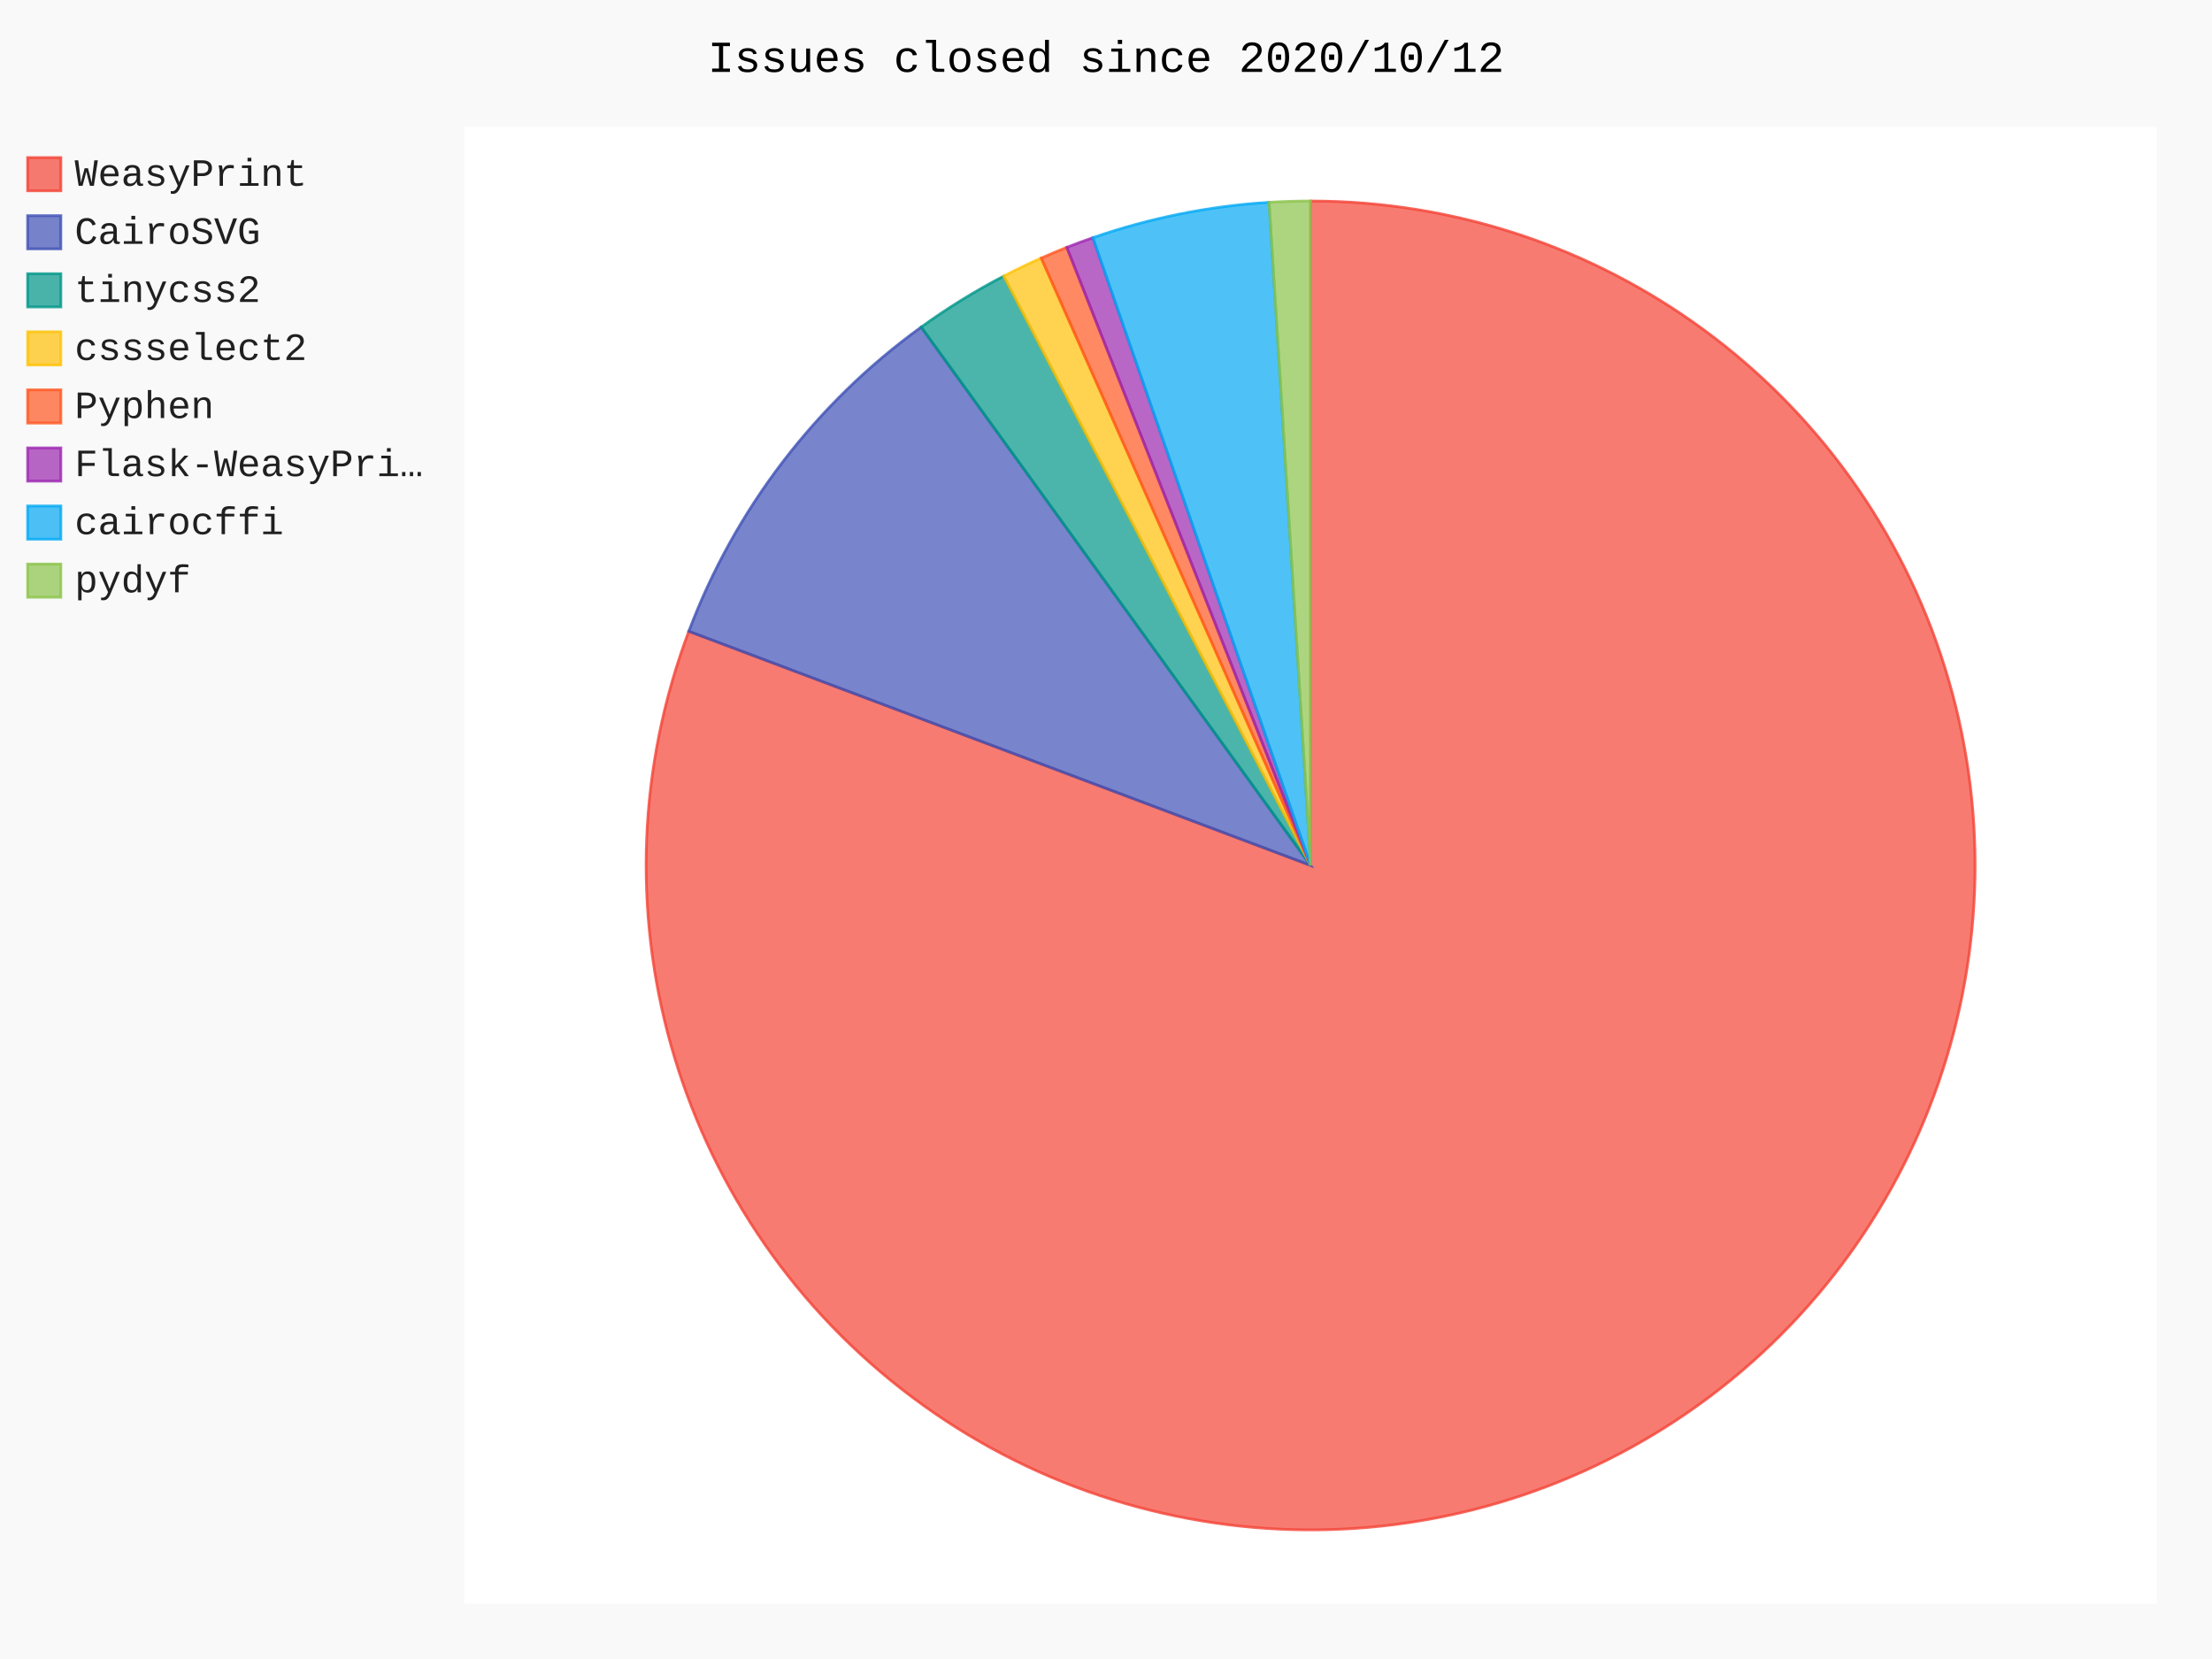
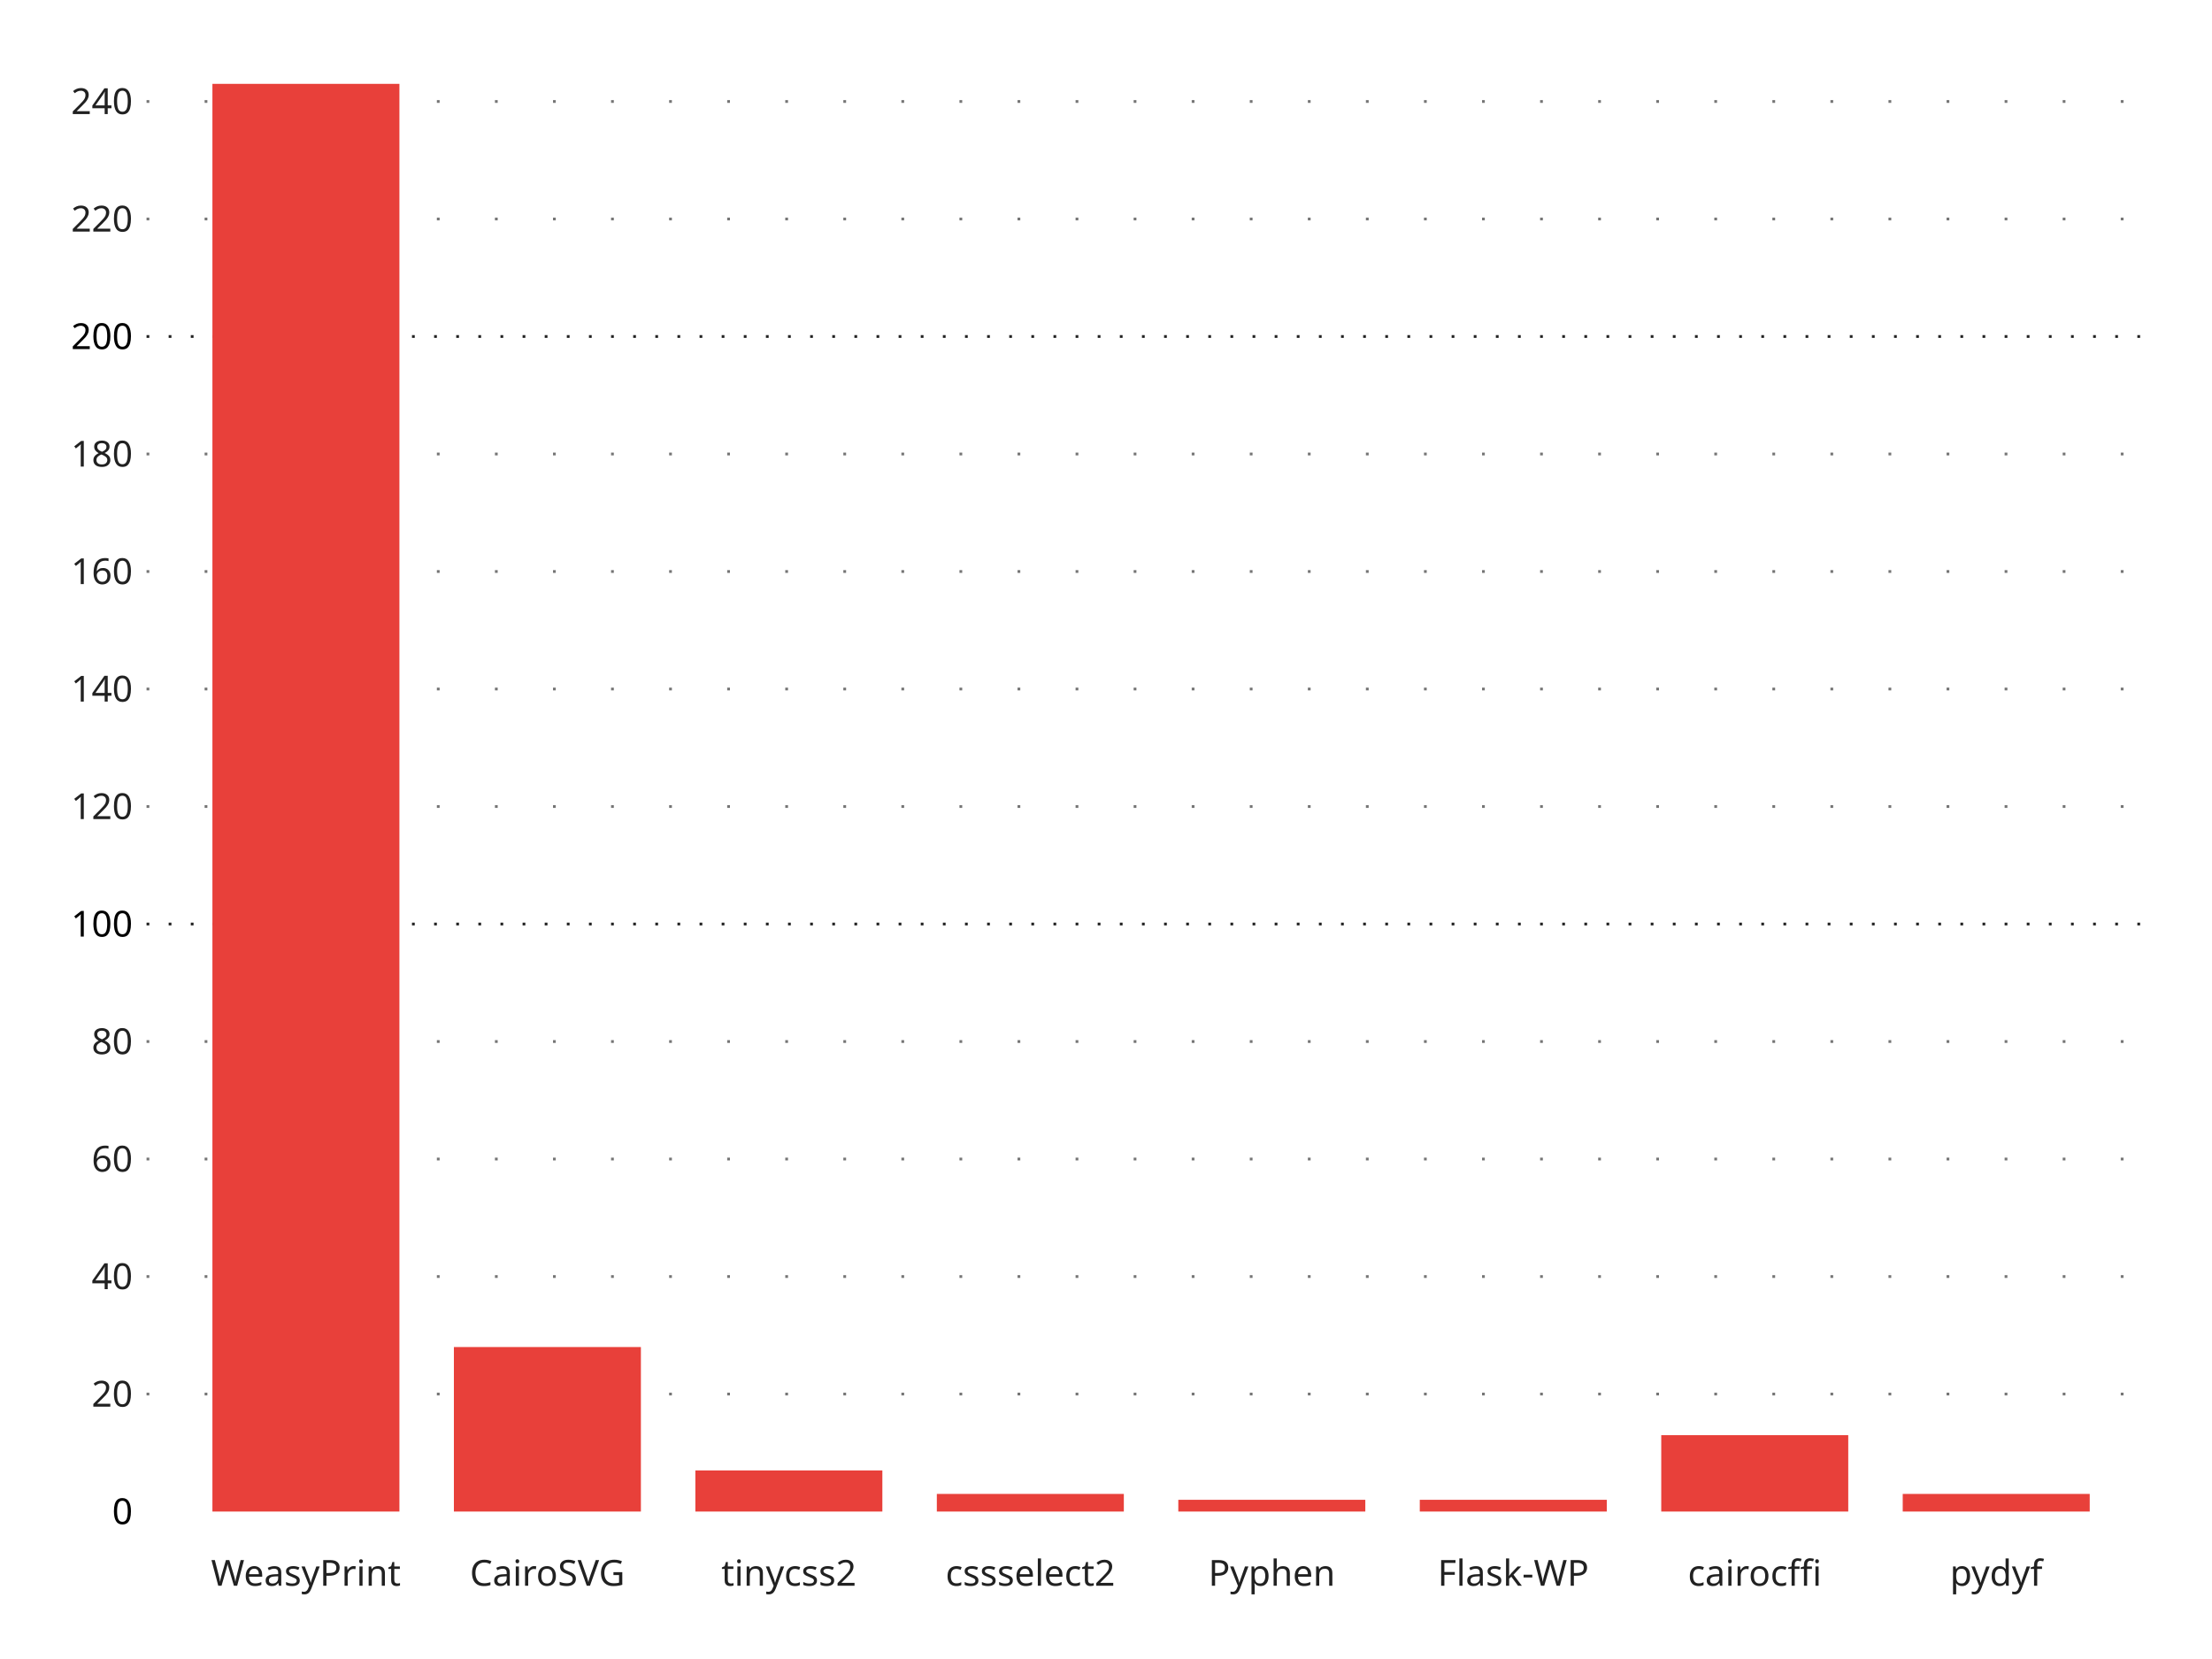
- <svg xmlns="http://www.w3.org/2000/svg" id="chart-60810661-5b27-4779-9248-ffce392f468e" class="pygal-chart" viewBox="0 0 800 600">
+ <svg xmlns="http://www.w3.org/2000/svg" id="chart-617fcf49-7b4f-408b-a81c-7cfebe112151" class="pygal-chart" viewBox="0 0 800 600">
  <defs>
-     <style type="text/css">#chart-60810661-5b27-4779-9248-ffce392f468e{-webkit-user-select:none;-webkit-font-smoothing:antialiased;font-family:Consolas,"Liberation Mono",Menlo,Courier,monospace}#chart-60810661-5b27-4779-9248-ffce392f468e .title{font-family:Consolas,"Liberation Mono",Menlo,Courier,monospace;font-size:16px}#chart-60810661-5b27-4779-9248-ffce392f468e .legends .legend text{font-family:Consolas,"Liberation Mono",Menlo,Courier,monospace;font-size:14px}#chart-60810661-5b27-4779-9248-ffce392f468e .axis text{font-family:Consolas,"Liberation Mono",Menlo,Courier,monospace;font-size:10px}#chart-60810661-5b27-4779-9248-ffce392f468e .axis text.major{font-family:Consolas,"Liberation Mono",Menlo,Courier,monospace;font-size:10px}#chart-60810661-5b27-4779-9248-ffce392f468e .text-overlay text.value{font-family:Consolas,"Liberation Mono",Menlo,Courier,monospace;font-size:16px}#chart-60810661-5b27-4779-9248-ffce392f468e .text-overlay text.label{font-family:Consolas,"Liberation Mono",Menlo,Courier,monospace;font-size:10px}#chart-60810661-5b27-4779-9248-ffce392f468e .tooltip{font-family:Consolas,"Liberation Mono",Menlo,Courier,monospace;font-size:14px}#chart-60810661-5b27-4779-9248-ffce392f468e text.no_data{font-family:Consolas,"Liberation Mono",Menlo,Courier,monospace;font-size:64px}
- #chart-60810661-5b27-4779-9248-ffce392f468e{background-color:rgba(249,249,249,1)}#chart-60810661-5b27-4779-9248-ffce392f468e path,#chart-60810661-5b27-4779-9248-ffce392f468e line,#chart-60810661-5b27-4779-9248-ffce392f468e rect,#chart-60810661-5b27-4779-9248-ffce392f468e circle{-webkit-transition:150ms;-moz-transition:150ms;transition:150ms}#chart-60810661-5b27-4779-9248-ffce392f468e .graph &gt; .background{fill:rgba(249,249,249,1)}#chart-60810661-5b27-4779-9248-ffce392f468e .plot &gt; .background{fill:rgba(255,255,255,1)}#chart-60810661-5b27-4779-9248-ffce392f468e .graph{fill:rgba(0,0,0,.87)}#chart-60810661-5b27-4779-9248-ffce392f468e text.no_data{fill:rgba(0,0,0,1)}#chart-60810661-5b27-4779-9248-ffce392f468e .title{fill:rgba(0,0,0,1)}#chart-60810661-5b27-4779-9248-ffce392f468e .legends .legend text{fill:rgba(0,0,0,.87)}#chart-60810661-5b27-4779-9248-ffce392f468e .legends .legend:hover text{fill:rgba(0,0,0,1)}#chart-60810661-5b27-4779-9248-ffce392f468e .axis .line{stroke:rgba(0,0,0,1)}#chart-60810661-5b27-4779-9248-ffce392f468e .axis .guide.line{stroke:rgba(0,0,0,.54)}#chart-60810661-5b27-4779-9248-ffce392f468e .axis .major.line{stroke:rgba(0,0,0,.87)}#chart-60810661-5b27-4779-9248-ffce392f468e .axis text.major{fill:rgba(0,0,0,1)}#chart-60810661-5b27-4779-9248-ffce392f468e .axis.y .guides:hover .guide.line,#chart-60810661-5b27-4779-9248-ffce392f468e .line-graph .axis.x .guides:hover .guide.line,#chart-60810661-5b27-4779-9248-ffce392f468e .stackedline-graph .axis.x .guides:hover .guide.line,#chart-60810661-5b27-4779-9248-ffce392f468e .xy-graph .axis.x .guides:hover .guide.line{stroke:rgba(0,0,0,1)}#chart-60810661-5b27-4779-9248-ffce392f468e .axis .guides:hover text{fill:rgba(0,0,0,1)}#chart-60810661-5b27-4779-9248-ffce392f468e .reactive{fill-opacity:.7;stroke-opacity:.8}#chart-60810661-5b27-4779-9248-ffce392f468e .ci{stroke:rgba(0,0,0,.87)}#chart-60810661-5b27-4779-9248-ffce392f468e .reactive.active,#chart-60810661-5b27-4779-9248-ffce392f468e .active .reactive{fill-opacity:.8;stroke-opacity:.9;stroke-width:4}#chart-60810661-5b27-4779-9248-ffce392f468e .ci .reactive.active{stroke-width:1.5}#chart-60810661-5b27-4779-9248-ffce392f468e .series text{fill:rgba(0,0,0,1)}#chart-60810661-5b27-4779-9248-ffce392f468e .tooltip rect{fill:rgba(255,255,255,1);stroke:rgba(0,0,0,1);-webkit-transition:opacity 150ms;-moz-transition:opacity 150ms;transition:opacity 150ms}#chart-60810661-5b27-4779-9248-ffce392f468e .tooltip .label{fill:rgba(0,0,0,.87)}#chart-60810661-5b27-4779-9248-ffce392f468e .tooltip .label{fill:rgba(0,0,0,.87)}#chart-60810661-5b27-4779-9248-ffce392f468e .tooltip .legend{font-size:.8em;fill:rgba(0,0,0,.54)}#chart-60810661-5b27-4779-9248-ffce392f468e .tooltip .x_label{font-size:.6em;fill:rgba(0,0,0,1)}#chart-60810661-5b27-4779-9248-ffce392f468e .tooltip .xlink{font-size:.5em;text-decoration:underline}#chart-60810661-5b27-4779-9248-ffce392f468e .tooltip .value{font-size:1.5em}#chart-60810661-5b27-4779-9248-ffce392f468e .bound{font-size:.5em}#chart-60810661-5b27-4779-9248-ffce392f468e .max-value{font-size:.75em;fill:rgba(0,0,0,.54)}#chart-60810661-5b27-4779-9248-ffce392f468e .map-element{fill:rgba(255,255,255,1);stroke:rgba(0,0,0,.54) !important}#chart-60810661-5b27-4779-9248-ffce392f468e .map-element .reactive{fill-opacity:inherit;stroke-opacity:inherit}#chart-60810661-5b27-4779-9248-ffce392f468e .color-0,#chart-60810661-5b27-4779-9248-ffce392f468e .color-0 a:visited{stroke:#F44336;fill:#F44336}#chart-60810661-5b27-4779-9248-ffce392f468e .color-1,#chart-60810661-5b27-4779-9248-ffce392f468e .color-1 a:visited{stroke:#3F51B5;fill:#3F51B5}#chart-60810661-5b27-4779-9248-ffce392f468e .color-2,#chart-60810661-5b27-4779-9248-ffce392f468e .color-2 a:visited{stroke:#009688;fill:#009688}#chart-60810661-5b27-4779-9248-ffce392f468e .color-3,#chart-60810661-5b27-4779-9248-ffce392f468e .color-3 a:visited{stroke:#FFC107;fill:#FFC107}#chart-60810661-5b27-4779-9248-ffce392f468e .color-4,#chart-60810661-5b27-4779-9248-ffce392f468e .color-4 a:visited{stroke:#FF5722;fill:#FF5722}#chart-60810661-5b27-4779-9248-ffce392f468e .color-5,#chart-60810661-5b27-4779-9248-ffce392f468e .color-5 a:visited{stroke:#9C27B0;fill:#9C27B0}#chart-60810661-5b27-4779-9248-ffce392f468e .color-6,#chart-60810661-5b27-4779-9248-ffce392f468e .color-6 a:visited{stroke:#03A9F4;fill:#03A9F4}#chart-60810661-5b27-4779-9248-ffce392f468e .color-7,#chart-60810661-5b27-4779-9248-ffce392f468e .color-7 a:visited{stroke:#8BC34A;fill:#8BC34A}#chart-60810661-5b27-4779-9248-ffce392f468e .text-overlay .color-0 text{fill:black}#chart-60810661-5b27-4779-9248-ffce392f468e .text-overlay .color-1 text{fill:black}#chart-60810661-5b27-4779-9248-ffce392f468e .text-overlay .color-2 text{fill:black}#chart-60810661-5b27-4779-9248-ffce392f468e .text-overlay .color-3 text{fill:black}#chart-60810661-5b27-4779-9248-ffce392f468e .text-overlay .color-4 text{fill:black}#chart-60810661-5b27-4779-9248-ffce392f468e .text-overlay .color-5 text{fill:black}#chart-60810661-5b27-4779-9248-ffce392f468e .text-overlay .color-6 text{fill:black}#chart-60810661-5b27-4779-9248-ffce392f468e .text-overlay .color-7 text{fill:black}
- #chart-60810661-5b27-4779-9248-ffce392f468e text.no_data{text-anchor:middle}#chart-60810661-5b27-4779-9248-ffce392f468e .guide.line{fill:none}#chart-60810661-5b27-4779-9248-ffce392f468e .centered{text-anchor:middle}#chart-60810661-5b27-4779-9248-ffce392f468e .title{text-anchor:middle}#chart-60810661-5b27-4779-9248-ffce392f468e .legends .legend text{fill-opacity:1}#chart-60810661-5b27-4779-9248-ffce392f468e .axis.x text{text-anchor:middle}#chart-60810661-5b27-4779-9248-ffce392f468e .axis.x:not(.web) text[transform]{text-anchor:start}#chart-60810661-5b27-4779-9248-ffce392f468e .axis.x:not(.web) text[transform].backwards{text-anchor:end}#chart-60810661-5b27-4779-9248-ffce392f468e .axis.y text{text-anchor:end}#chart-60810661-5b27-4779-9248-ffce392f468e .axis.y text[transform].backwards{text-anchor:start}#chart-60810661-5b27-4779-9248-ffce392f468e .axis.y2 text{text-anchor:start}#chart-60810661-5b27-4779-9248-ffce392f468e .axis.y2 text[transform].backwards{text-anchor:end}#chart-60810661-5b27-4779-9248-ffce392f468e .axis .guide.line{stroke-dasharray:4,4}#chart-60810661-5b27-4779-9248-ffce392f468e .axis .major.guide.line{stroke-dasharray:6,6}#chart-60810661-5b27-4779-9248-ffce392f468e .horizontal .axis.y .guide.line,#chart-60810661-5b27-4779-9248-ffce392f468e .horizontal .axis.y2 .guide.line,#chart-60810661-5b27-4779-9248-ffce392f468e .vertical .axis.x .guide.line{opacity:0}#chart-60810661-5b27-4779-9248-ffce392f468e .horizontal .axis.always_show .guide.line,#chart-60810661-5b27-4779-9248-ffce392f468e .vertical .axis.always_show .guide.line{opacity:1 !important}#chart-60810661-5b27-4779-9248-ffce392f468e .axis.y .guides:hover .guide.line,#chart-60810661-5b27-4779-9248-ffce392f468e .axis.y2 .guides:hover .guide.line,#chart-60810661-5b27-4779-9248-ffce392f468e .axis.x .guides:hover .guide.line{opacity:1}#chart-60810661-5b27-4779-9248-ffce392f468e .axis .guides:hover text{opacity:1}#chart-60810661-5b27-4779-9248-ffce392f468e .nofill{fill:none}#chart-60810661-5b27-4779-9248-ffce392f468e .subtle-fill{fill-opacity:.2}#chart-60810661-5b27-4779-9248-ffce392f468e .dot{stroke-width:1px;fill-opacity:1}#chart-60810661-5b27-4779-9248-ffce392f468e .dot.active{stroke-width:5px}#chart-60810661-5b27-4779-9248-ffce392f468e .dot.negative{fill:transparent}#chart-60810661-5b27-4779-9248-ffce392f468e text,#chart-60810661-5b27-4779-9248-ffce392f468e tspan{stroke:none !important}#chart-60810661-5b27-4779-9248-ffce392f468e .series text.active{opacity:1}#chart-60810661-5b27-4779-9248-ffce392f468e .tooltip rect{fill-opacity:.95;stroke-width:.5}#chart-60810661-5b27-4779-9248-ffce392f468e .tooltip text{fill-opacity:1}#chart-60810661-5b27-4779-9248-ffce392f468e .showable{visibility:hidden}#chart-60810661-5b27-4779-9248-ffce392f468e .showable.shown{visibility:visible}#chart-60810661-5b27-4779-9248-ffce392f468e .gauge-background{fill:rgba(229,229,229,1);stroke:none}#chart-60810661-5b27-4779-9248-ffce392f468e .bg-lines{stroke:rgba(249,249,249,1);stroke-width:2px}</style>
+     <style type="text/css">#chart-617fcf49-7b4f-408b-a81c-7cfebe112151{-webkit-user-select:none;-webkit-font-smoothing:antialiased;font-family:Consolas,"Liberation Mono",Menlo,Courier,monospace}#chart-617fcf49-7b4f-408b-a81c-7cfebe112151 .title{font-family:Consolas,"Liberation Mono",Menlo,Courier,monospace;font-size:16px}#chart-617fcf49-7b4f-408b-a81c-7cfebe112151 .legends .legend text{font-family:Consolas,"Liberation Mono",Menlo,Courier,monospace;font-size:14px}#chart-617fcf49-7b4f-408b-a81c-7cfebe112151 .axis text{font-family:ClarityCity;font-size:13px}#chart-617fcf49-7b4f-408b-a81c-7cfebe112151 .axis text.major{font-family:ClarityCity;font-size:13px}#chart-617fcf49-7b4f-408b-a81c-7cfebe112151 .text-overlay text.value{font-family:Consolas,"Liberation Mono",Menlo,Courier,monospace;font-size:16px}#chart-617fcf49-7b4f-408b-a81c-7cfebe112151 .text-overlay text.label{font-family:Consolas,"Liberation Mono",Menlo,Courier,monospace;font-size:10px}#chart-617fcf49-7b4f-408b-a81c-7cfebe112151 .tooltip{font-family:Consolas,"Liberation Mono",Menlo,Courier,monospace;font-size:14px}#chart-617fcf49-7b4f-408b-a81c-7cfebe112151 text.no_data{font-family:Consolas,"Liberation Mono",Menlo,Courier,monospace;font-size:64px}
+ #chart-617fcf49-7b4f-408b-a81c-7cfebe112151{background-color:transparent}#chart-617fcf49-7b4f-408b-a81c-7cfebe112151 path,#chart-617fcf49-7b4f-408b-a81c-7cfebe112151 line,#chart-617fcf49-7b4f-408b-a81c-7cfebe112151 rect,#chart-617fcf49-7b4f-408b-a81c-7cfebe112151 circle{-webkit-transition:150ms;-moz-transition:150ms;transition:150ms}#chart-617fcf49-7b4f-408b-a81c-7cfebe112151 .graph &gt; .background{fill:transparent}#chart-617fcf49-7b4f-408b-a81c-7cfebe112151 .plot &gt; .background{fill:rgba(255,255,255,1)}#chart-617fcf49-7b4f-408b-a81c-7cfebe112151 .graph{fill:rgba(0,0,0,.87)}#chart-617fcf49-7b4f-408b-a81c-7cfebe112151 text.no_data{fill:rgba(0,0,0,1)}#chart-617fcf49-7b4f-408b-a81c-7cfebe112151 .title{fill:rgba(0,0,0,1)}#chart-617fcf49-7b4f-408b-a81c-7cfebe112151 .legends .legend text{fill:rgba(0,0,0,.87)}#chart-617fcf49-7b4f-408b-a81c-7cfebe112151 .legends .legend:hover text{fill:rgba(0,0,0,1)}#chart-617fcf49-7b4f-408b-a81c-7cfebe112151 .axis .line{stroke:rgba(0,0,0,1)}#chart-617fcf49-7b4f-408b-a81c-7cfebe112151 .axis .guide.line{stroke:rgba(0,0,0,.54)}#chart-617fcf49-7b4f-408b-a81c-7cfebe112151 .axis .major.line{stroke:rgba(0,0,0,.87)}#chart-617fcf49-7b4f-408b-a81c-7cfebe112151 .axis text.major{fill:rgba(0,0,0,1)}#chart-617fcf49-7b4f-408b-a81c-7cfebe112151 .axis.y .guides:hover .guide.line,#chart-617fcf49-7b4f-408b-a81c-7cfebe112151 .line-graph .axis.x .guides:hover .guide.line,#chart-617fcf49-7b4f-408b-a81c-7cfebe112151 .stackedline-graph .axis.x .guides:hover .guide.line,#chart-617fcf49-7b4f-408b-a81c-7cfebe112151 .xy-graph .axis.x .guides:hover .guide.line{stroke:rgba(0,0,0,1)}#chart-617fcf49-7b4f-408b-a81c-7cfebe112151 .axis .guides:hover text{fill:rgba(0,0,0,1)}#chart-617fcf49-7b4f-408b-a81c-7cfebe112151 .reactive{fill-opacity:.7;stroke-opacity:.8}#chart-617fcf49-7b4f-408b-a81c-7cfebe112151 .ci{stroke:rgba(0,0,0,.87)}#chart-617fcf49-7b4f-408b-a81c-7cfebe112151 .reactive.active,#chart-617fcf49-7b4f-408b-a81c-7cfebe112151 .active .reactive{fill-opacity:.8;stroke-opacity:.9;stroke-width:4}#chart-617fcf49-7b4f-408b-a81c-7cfebe112151 .ci .reactive.active{stroke-width:1.5}#chart-617fcf49-7b4f-408b-a81c-7cfebe112151 .series text{fill:rgba(0,0,0,1)}#chart-617fcf49-7b4f-408b-a81c-7cfebe112151 .tooltip rect{fill:rgba(255,255,255,1);stroke:rgba(0,0,0,1);-webkit-transition:opacity 150ms;-moz-transition:opacity 150ms;transition:opacity 150ms}#chart-617fcf49-7b4f-408b-a81c-7cfebe112151 .tooltip .label{fill:rgba(0,0,0,.87)}#chart-617fcf49-7b4f-408b-a81c-7cfebe112151 .tooltip .label{fill:rgba(0,0,0,.87)}#chart-617fcf49-7b4f-408b-a81c-7cfebe112151 .tooltip .legend{font-size:.8em;fill:rgba(0,0,0,.54)}#chart-617fcf49-7b4f-408b-a81c-7cfebe112151 .tooltip .x_label{font-size:.6em;fill:rgba(0,0,0,1)}#chart-617fcf49-7b4f-408b-a81c-7cfebe112151 .tooltip .xlink{font-size:.5em;text-decoration:underline}#chart-617fcf49-7b4f-408b-a81c-7cfebe112151 .tooltip .value{font-size:1.5em}#chart-617fcf49-7b4f-408b-a81c-7cfebe112151 .bound{font-size:.5em}#chart-617fcf49-7b4f-408b-a81c-7cfebe112151 .max-value{font-size:.75em;fill:rgba(0,0,0,.54)}#chart-617fcf49-7b4f-408b-a81c-7cfebe112151 .map-element{fill:rgba(255,255,255,1);stroke:rgba(0,0,0,.54) !important}#chart-617fcf49-7b4f-408b-a81c-7cfebe112151 .map-element .reactive{fill-opacity:inherit;stroke-opacity:inherit}#chart-617fcf49-7b4f-408b-a81c-7cfebe112151 .color-0,#chart-617fcf49-7b4f-408b-a81c-7cfebe112151 .color-0 a:visited{stroke:#e8403a;fill:#e8403a}#chart-617fcf49-7b4f-408b-a81c-7cfebe112151 .text-overlay .color-0 text{fill:black}
+ #chart-617fcf49-7b4f-408b-a81c-7cfebe112151 text.no_data{text-anchor:middle}#chart-617fcf49-7b4f-408b-a81c-7cfebe112151 .guide.line{fill:none}#chart-617fcf49-7b4f-408b-a81c-7cfebe112151 .centered{text-anchor:middle}#chart-617fcf49-7b4f-408b-a81c-7cfebe112151 .title{text-anchor:middle}#chart-617fcf49-7b4f-408b-a81c-7cfebe112151 .legends .legend text{fill-opacity:1}#chart-617fcf49-7b4f-408b-a81c-7cfebe112151 .axis.x text{text-anchor:middle}#chart-617fcf49-7b4f-408b-a81c-7cfebe112151 .axis.x:not(.web) text[transform]{text-anchor:start}#chart-617fcf49-7b4f-408b-a81c-7cfebe112151 .axis.x:not(.web) text[transform].backwards{text-anchor:end}#chart-617fcf49-7b4f-408b-a81c-7cfebe112151 .axis.y text{text-anchor:end}#chart-617fcf49-7b4f-408b-a81c-7cfebe112151 .axis.y text[transform].backwards{text-anchor:start}#chart-617fcf49-7b4f-408b-a81c-7cfebe112151 .axis.y2 text{text-anchor:start}#chart-617fcf49-7b4f-408b-a81c-7cfebe112151 .axis.y2 text[transform].backwards{text-anchor:end}#chart-617fcf49-7b4f-408b-a81c-7cfebe112151 .axis .guide.line{stroke-dasharray:1 20}#chart-617fcf49-7b4f-408b-a81c-7cfebe112151 .axis .major.guide.line{stroke-dasharray:1 7}#chart-617fcf49-7b4f-408b-a81c-7cfebe112151 .horizontal .axis.y .guide.line,#chart-617fcf49-7b4f-408b-a81c-7cfebe112151 .horizontal .axis.y2 .guide.line,#chart-617fcf49-7b4f-408b-a81c-7cfebe112151 .vertical .axis.x .guide.line{opacity:0}#chart-617fcf49-7b4f-408b-a81c-7cfebe112151 .horizontal .axis.always_show .guide.line,#chart-617fcf49-7b4f-408b-a81c-7cfebe112151 .vertical .axis.always_show .guide.line{opacity:1 !important}#chart-617fcf49-7b4f-408b-a81c-7cfebe112151 .axis.y .guides:hover .guide.line,#chart-617fcf49-7b4f-408b-a81c-7cfebe112151 .axis.y2 .guides:hover .guide.line,#chart-617fcf49-7b4f-408b-a81c-7cfebe112151 .axis.x .guides:hover .guide.line{opacity:1}#chart-617fcf49-7b4f-408b-a81c-7cfebe112151 .axis .guides:hover text{opacity:1}#chart-617fcf49-7b4f-408b-a81c-7cfebe112151 .nofill{fill:none}#chart-617fcf49-7b4f-408b-a81c-7cfebe112151 .subtle-fill{fill-opacity:.2}#chart-617fcf49-7b4f-408b-a81c-7cfebe112151 .dot{stroke-width:1px;fill-opacity:1}#chart-617fcf49-7b4f-408b-a81c-7cfebe112151 .dot.active{stroke-width:5px}#chart-617fcf49-7b4f-408b-a81c-7cfebe112151 .dot.negative{fill:transparent}#chart-617fcf49-7b4f-408b-a81c-7cfebe112151 text,#chart-617fcf49-7b4f-408b-a81c-7cfebe112151 tspan{stroke:none !important}#chart-617fcf49-7b4f-408b-a81c-7cfebe112151 .series text.active{opacity:1}#chart-617fcf49-7b4f-408b-a81c-7cfebe112151 .tooltip rect{fill-opacity:.95;stroke-width:.5}#chart-617fcf49-7b4f-408b-a81c-7cfebe112151 .tooltip text{fill-opacity:1}#chart-617fcf49-7b4f-408b-a81c-7cfebe112151 .showable{visibility:hidden}#chart-617fcf49-7b4f-408b-a81c-7cfebe112151 .showable.shown{visibility:visible}#chart-617fcf49-7b4f-408b-a81c-7cfebe112151 .gauge-background{fill:rgba(229,229,229,1);stroke:none}#chart-617fcf49-7b4f-408b-a81c-7cfebe112151 .bg-lines{stroke:transparent;stroke-width:2px}
+ @font-face{font-family:ClarityCity;src:local("ClarityCity Regular"),local("ClarityCity-Regular"),url(/static/fonts/ClarityCity-Regular.woff2)}.line:not(.guide){display:none}.pie-graph .reactive,.bar-graph .reactive,.horizontalbar-graph .reactive{stroke-width:2 !important;fill-opacity:1 !important;stroke-opacity:0 !important}.pie-graph .reactive.active,.bar-graph .reactive.active,.horizontalbar-graph .reactive.active{stroke-opacity:1 !important}</style>
  </defs>
-   <g class="graph pie-graph vertical">
+   <g class="graph bar-graph vertical">
    <rect x="0" y="0" width="800" height="600" class="background" />
-     <g transform="translate(168, 46)" class="plot">
-       <rect x="0" y="0" width="612.0" height="534" class="background" />
-       <g class="series serie-0 color-0">
-         <g class="slices">
-           <g class="slice">
-             <path d="M306 26.7 A240.3 240.3 0 1 1 81.111 182.33 L306 267 A0 0 0 1 0 306 267 z" class="slice reactive tooltip-trigger" />
-           </g>
+     <g transform="translate(53, 20)" class="plot">
+       <rect x="0" y="0" width="726.6" height="537" class="background" />
+       <g class="axis y always_show">
+         <g class="guides">
+           <path d="M0 526.673 h726.6" class="axis major line" />
+           <text x="-5" y="531.223" class="major">0</text>
+         </g>
+         <g class="guides">
+           <path d="M0 484.175 h726.6" class="guide line" />
+           <text x="-5" y="488.725" class="">20</text>
+         </g>
+         <g class="guides">
+           <path d="M0 441.678 h726.6" class="guide line" />
+           <text x="-5" y="446.228" class="">40</text>
+         </g>
+         <g class="guides">
+           <path d="M0 399.18 h726.6" class="guide line" />
+           <text x="-5" y="403.73" class="">60</text>
+         </g>
+         <g class="guides">
+           <path d="M0 356.683 h726.6" class="guide line" />
+           <text x="-5" y="361.233" class="">80</text>
+         </g>
+         <g class="guides">
+           <path d="M0 314.185 h726.6" class="major guide line" />
+           <text x="-5" y="318.735" class="major">100</text>
+         </g>
+         <g class="guides">
+           <path d="M0 271.687 h726.6" class="guide line" />
+           <text x="-5" y="276.237" class="">120</text>
+         </g>
+         <g class="guides">
+           <path d="M0 229.19 h726.6" class="guide line" />
+           <text x="-5" y="233.74" class="">140</text>
+         </g>
+         <g class="guides">
+           <path d="M0 186.692 h726.6" class="guide line" />
+           <text x="-5" y="191.242" class="">160</text>
+         </g>
+         <g class="guides">
+           <path d="M0 144.194 h726.6" class="guide line" />
+           <text x="-5" y="148.744" class="">180</text>
+         </g>
+         <g class="guides">
+           <path d="M0 101.697 h726.6" class="major guide line" />
+           <text x="-5" y="106.247" class="major">200</text>
+         </g>
+         <g class="guides">
+           <path d="M0 59.199 h726.6" class="guide line" />
+           <text x="-5" y="63.749" class="">220</text>
+         </g>
+         <g class="guides">
+           <path d="M0 16.702 h726.6" class="guide line" />
+           <text x="-5" y="21.252" class="">240</text>
        </g>
      </g>
-       <g class="series serie-1 color-1">
-         <g class="slices">
-           <g class="slice">
-             <path d="M81.111 182.33 A240.3 240.3 0 0 1 165.161 72.299 L306 267 A0 0 0 0 0 306 267 z" class="slice reactive tooltip-trigger" />
-           </g>
+       <g class="axis x">
+         <path d="M0 0 v537" class="line" />
+         <g class="guides">
+           <path d="M57.639 0 v537" class="guide line" />
+           <text x="57.639" y="553.5" class="">WeasyPrint</text>
+         </g>
+         <g class="guides">
+           <path d="M144.971 0 v537" class="guide line" />
+           <text x="144.971" y="553.5" class="">CairoSVG</text>
+         </g>
+         <g class="guides">
+           <path d="M232.302 0 v537" class="guide line" />
+           <text x="232.302" y="553.5" class="">tinycss2</text>
+         </g>
+         <g class="guides">
+           <path d="M319.634 0 v537" class="guide line" />
+           <text x="319.634" y="553.5" class="">cssselect2</text>
+         </g>
+         <g class="guides">
+           <path d="M406.966 0 v537" class="guide line" />
+           <text x="406.966" y="553.5" class="">Pyphen</text>
+         </g>
+         <g class="guides">
+           <path d="M494.298 0 v537" class="guide line" />
+           <text x="494.298" y="553.5" class="">Flask-WP</text>
+         </g>
+         <g class="guides">
+           <path d="M581.629 0 v537" class="guide line" />
+           <text x="581.629" y="553.5" class="">cairocffi</text>
+         </g>
+         <g class="guides">
+           <path d="M668.961 0 v537" class="guide line" />
+           <text x="668.961" y="553.5" class="">pydyf</text>
        </g>
      </g>
-       <g class="series serie-2 color-2">
-         <g class="slices">
-           <g class="slice">
-             <path d="M165.161 72.299 A240.3 240.3 0 0 1 195.011 53.867 L306 267 A0 0 0 0 0 306 267 z" class="slice reactive tooltip-trigger" />
+       <g class="series serie-0 color-0">
+         <g class="bars">
+           <g class="bar">
+             <rect x="23.824" y="10.327" rx="0" ry="0" width="67.63" height="516.346" class="rect reactive tooltip-trigger" />
          </g>
-         </g>
-       </g>
-       <g class="series serie-3 color-3">
-         <g class="slices">
-           <g class="slice">
-             <path d="M195.011 53.867 A240.3 240.3 0 0 1 208.567 47.339 L306 267 A0 0 0 0 0 306 267 z" class="slice reactive tooltip-trigger" />
+           <g class="bar">
+             <rect x="111.156" y="467.176" rx="0" ry="0" width="67.63" height="59.497" class="rect reactive tooltip-trigger" />
          </g>
-         </g>
-       </g>
-       <g class="series serie-4 color-4">
-         <g class="slices">
-           <g class="slice">
-             <path d="M208.567 47.339 A240.3 240.3 0 0 1 217.82 43.464 L306 267 A0 0 0 0 0 306 267 z" class="slice reactive tooltip-trigger" />
+           <g class="bar">
+             <rect x="198.488" y="511.799" rx="0" ry="0" width="67.63" height="14.874" class="rect reactive tooltip-trigger" />
          </g>
-         </g>
-       </g>
-       <g class="series serie-5 color-5">
-         <g class="slices">
-           <g class="slice">
-             <path d="M217.82 43.464 A240.3 240.3 0 0 1 227.226 39.979 L306 267 A0 0 0 0 0 306 267 z" class="slice reactive tooltip-trigger" />
+           <g class="bar">
+             <rect x="285.819" y="520.298" rx="0" ry="0" width="67.63" height="6.375" class="rect reactive tooltip-trigger" />
          </g>
-         </g>
-       </g>
-       <g class="series serie-6 color-6">
-         <g class="slices">
-           <g class="slice">
-             <path d="M227.226 39.979 A240.3 240.3 0 0 1 290.962 27.171 L306 267 A0 0 0 0 0 306 267 z" class="slice reactive tooltip-trigger" />
+           <g class="bar">
+             <rect x="373.151" y="522.423" rx="0" ry="0" width="67.63" height="4.25" class="rect reactive tooltip-trigger" />
          </g>
-         </g>
-       </g>
-       <g class="series serie-7 color-7">
-         <g class="slices">
-           <g class="slice">
-             <path d="M290.962 27.171 A240.3 240.3 0 0 1 306 26.7 L306 267 A0 0 0 0 0 306 267 z" class="slice reactive tooltip-trigger" />
+           <g class="bar">
+             <rect x="460.483" y="522.423" rx="0" ry="0" width="67.63" height="4.25" class="rect reactive tooltip-trigger" />
+           </g>
+           <g class="bar">
+             <rect x="547.814" y="499.05" rx="0" ry="0" width="67.63" height="27.623" class="rect reactive tooltip-trigger" />
+           </g>
+           <g class="bar">
+             <rect x="635.146" y="520.298" rx="0" ry="0" width="67.63" height="6.375" class="rect reactive tooltip-trigger" />
          </g>
        </g>
      </g>
    </g>
-     <g class="titles">
-       <text x="400.0" y="26" class="title plot_title">Issues closed since 2020/10/12</text>
+     <g class="titles" />
+     <g transform="translate(53, 20)" class="plot overlay">
+       <g class="series serie-0 color-0" />
    </g>
-     <g transform="translate(168, 46)" class="plot overlay">
+     <g transform="translate(53, 20)" class="plot text-overlay">
      <g class="series serie-0 color-0" />
-       <g class="series serie-1 color-1" />
-       <g class="series serie-2 color-2" />
-       <g class="series serie-3 color-3" />
-       <g class="series serie-4 color-4" />
-       <g class="series serie-5 color-5" />
-       <g class="series serie-6 color-6" />
-       <g class="series serie-7 color-7" />
    </g>
-     <g transform="translate(168, 46)" class="plot text-overlay">
-       <g class="series serie-0 color-0" />
-       <g class="series serie-1 color-1" />
-       <g class="series serie-2 color-2" />
-       <g class="series serie-3 color-3" />
-       <g class="series serie-4 color-4" />
-       <g class="series serie-5 color-5" />
-       <g class="series serie-6 color-6" />
-       <g class="series serie-7 color-7" />
-     </g>
-     <g transform="translate(168, 46)" class="plot tooltip-overlay">
+     <g transform="translate(53, 20)" class="plot tooltip-overlay">
      <g transform="translate(0 0)" style="opacity: 0" class="tooltip">
        <rect rx="0" ry="0" width="0" height="0" class="tooltip-box" />
        <g class="text" />
      </g>
    </g>
-     <g transform="translate(10, 56)" class="legends">
-       <g id="activate-serie-0" class="legend reactive activate-serie">
-         <rect x="0.0" y="1.0" width="12" height="12" class="color-0 reactive" />
-         <text x="17.0" y="11.2">WeasyPrint</text>
-       </g>
-       <g id="activate-serie-1" class="legend reactive activate-serie">
-         <rect x="0.0" y="22.0" width="12" height="12" class="color-1 reactive" />
-         <text x="17.0" y="32.2">CairoSVG</text>
-       </g>
-       <g id="activate-serie-2" class="legend reactive activate-serie">
-         <rect x="0.0" y="43.0" width="12" height="12" class="color-2 reactive" />
-         <text x="17.0" y="53.2">tinycss2</text>
-       </g>
-       <g id="activate-serie-3" class="legend reactive activate-serie">
-         <rect x="0.0" y="64.0" width="12" height="12" class="color-3 reactive" />
-         <text x="17.0" y="74.2">cssselect2</text>
-       </g>
-       <g id="activate-serie-4" class="legend reactive activate-serie">
-         <rect x="0.0" y="85.0" width="12" height="12" class="color-4 reactive" />
-         <text x="17.0" y="95.2">Pyphen</text>
-       </g>
-       <g id="activate-serie-5" class="legend reactive activate-serie">
-         <rect x="0.0" y="106.0" width="12" height="12" class="color-5 reactive" />
-         <text x="17.0" y="116.2">Flask-WeasyPri…</text>
-       </g>
-       <g id="activate-serie-6" class="legend reactive activate-serie">
-         <rect x="0.0" y="127.0" width="12" height="12" class="color-6 reactive" />
-         <text x="17.0" y="137.2">cairocffi</text>
-       </g>
-       <g id="activate-serie-7" class="legend reactive activate-serie">
-         <rect x="0.0" y="148.0" width="12" height="12" class="color-7 reactive" />
-         <text x="17.0" y="158.2">pydyf</text>
-       </g>
-     </g>
-     <g transform="translate(790, 56)" class="legends" />
  </g>
</svg>
